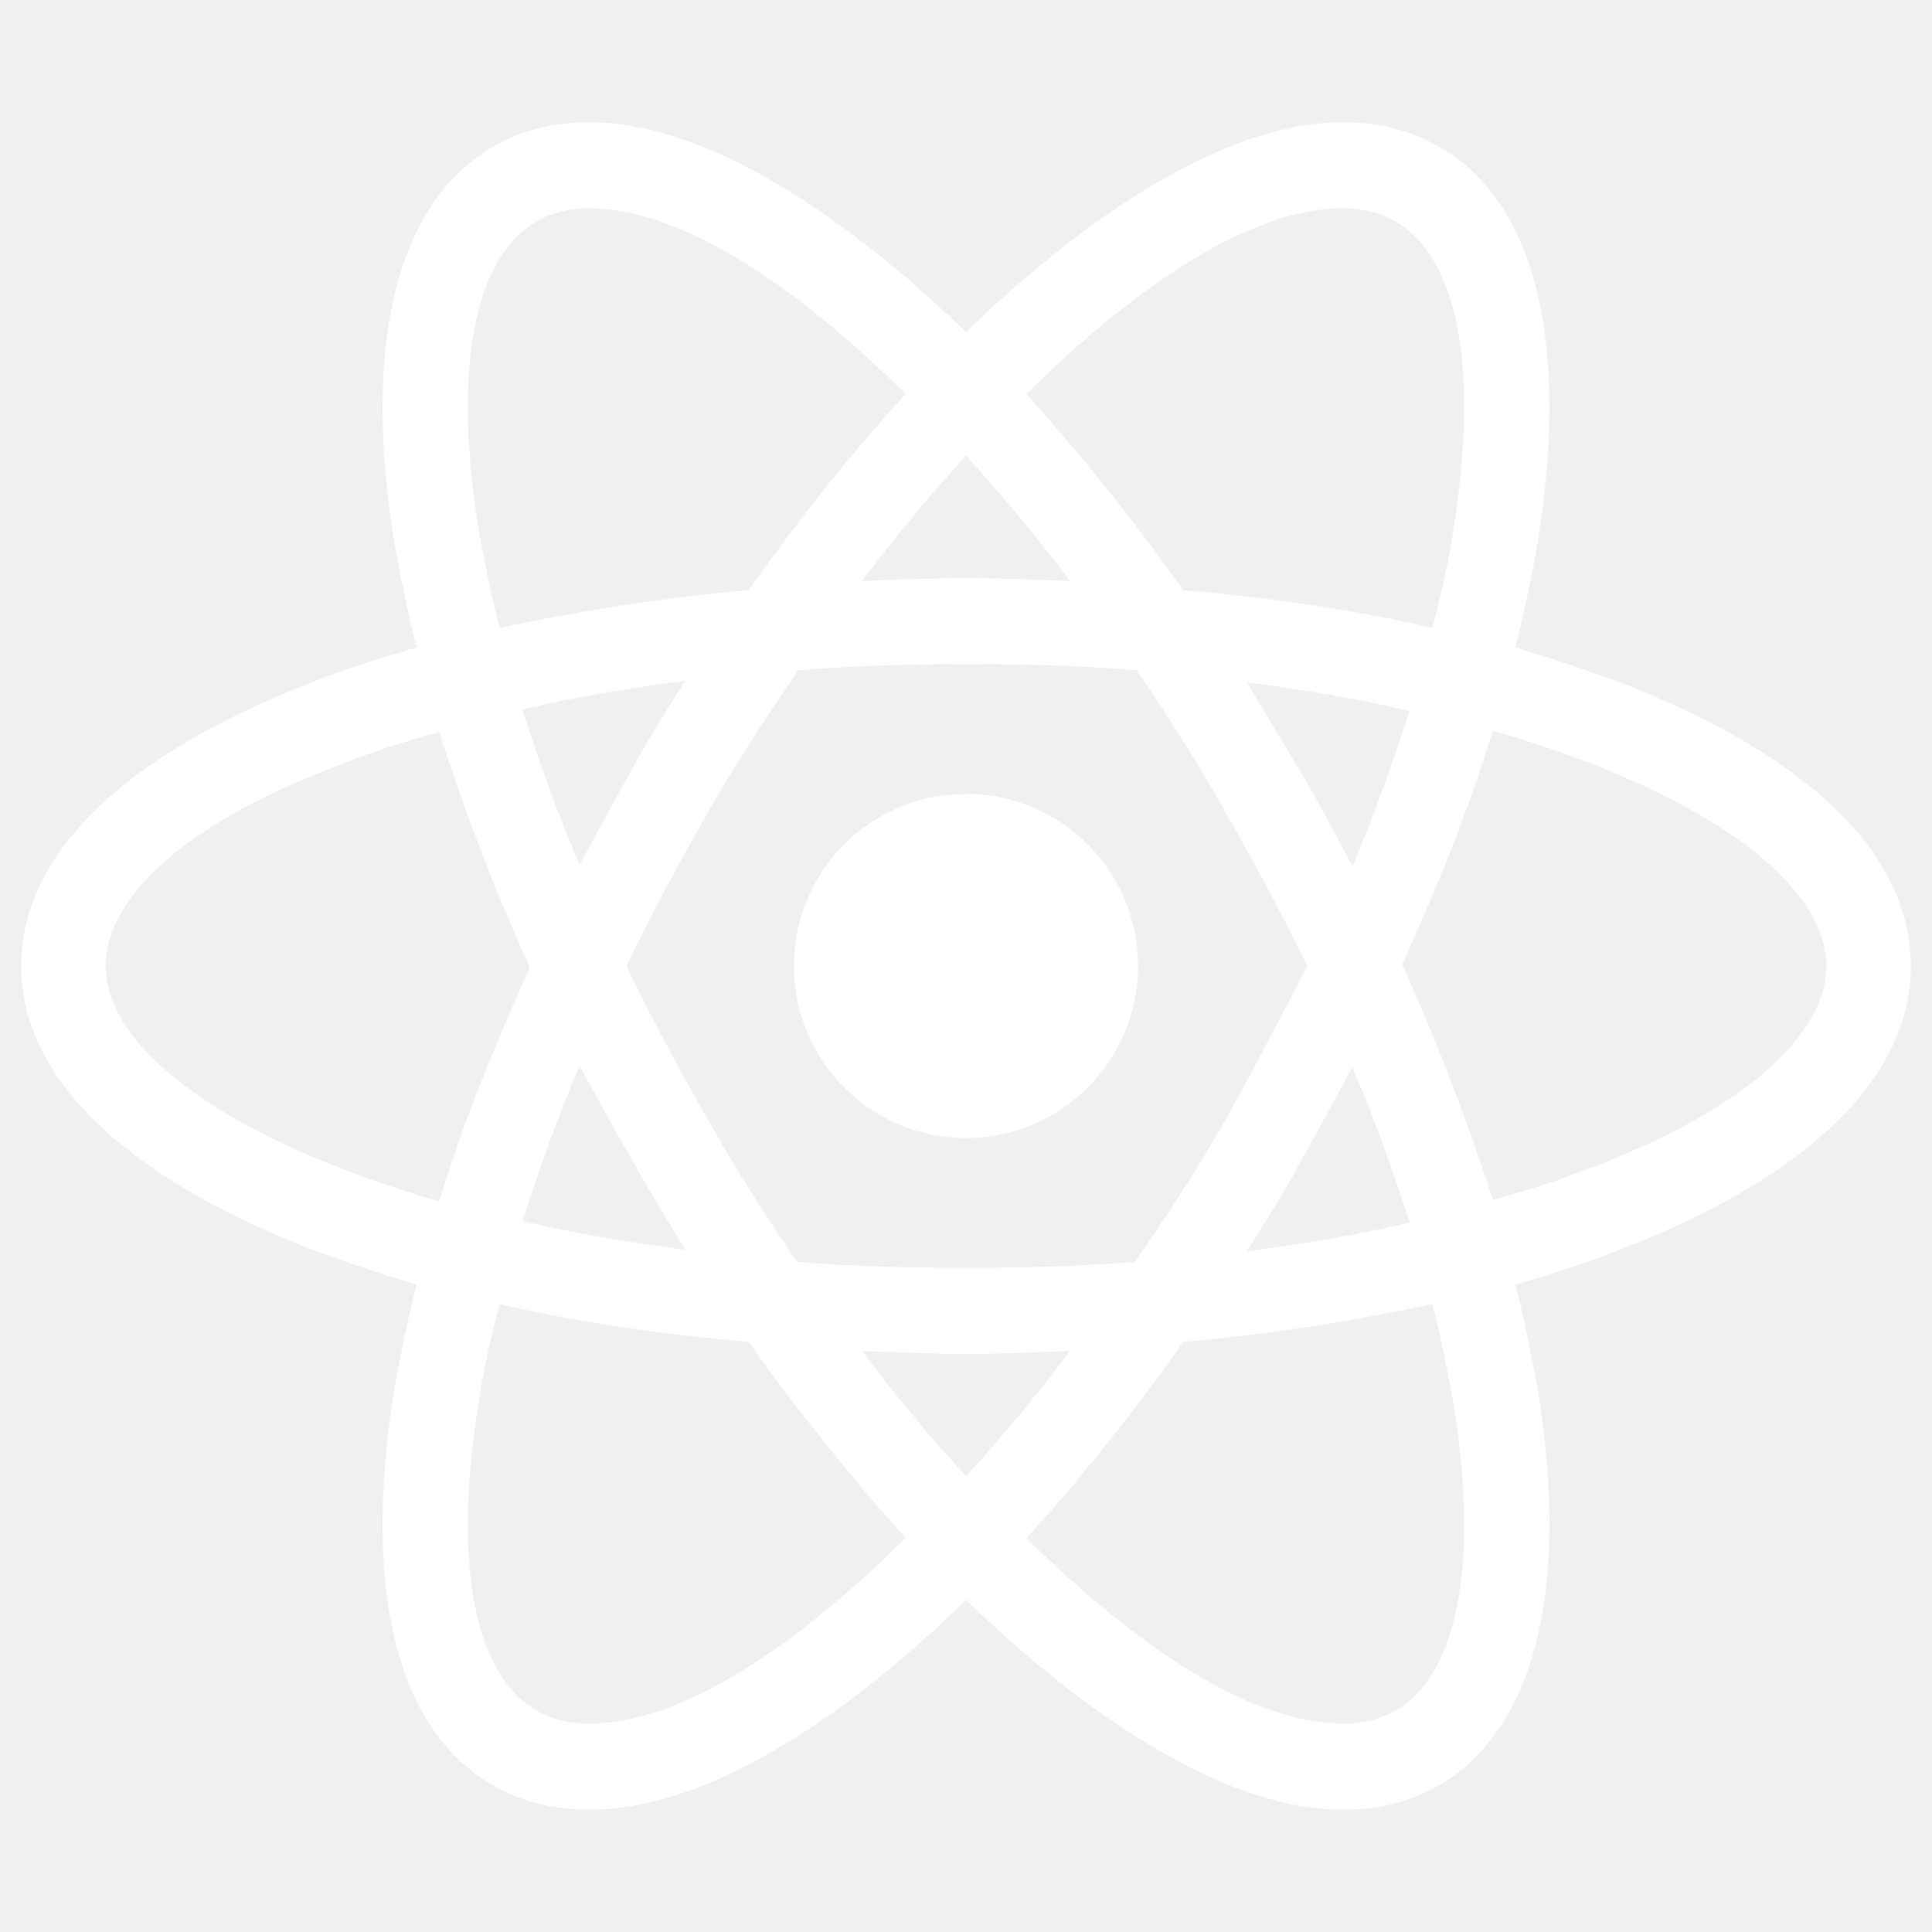
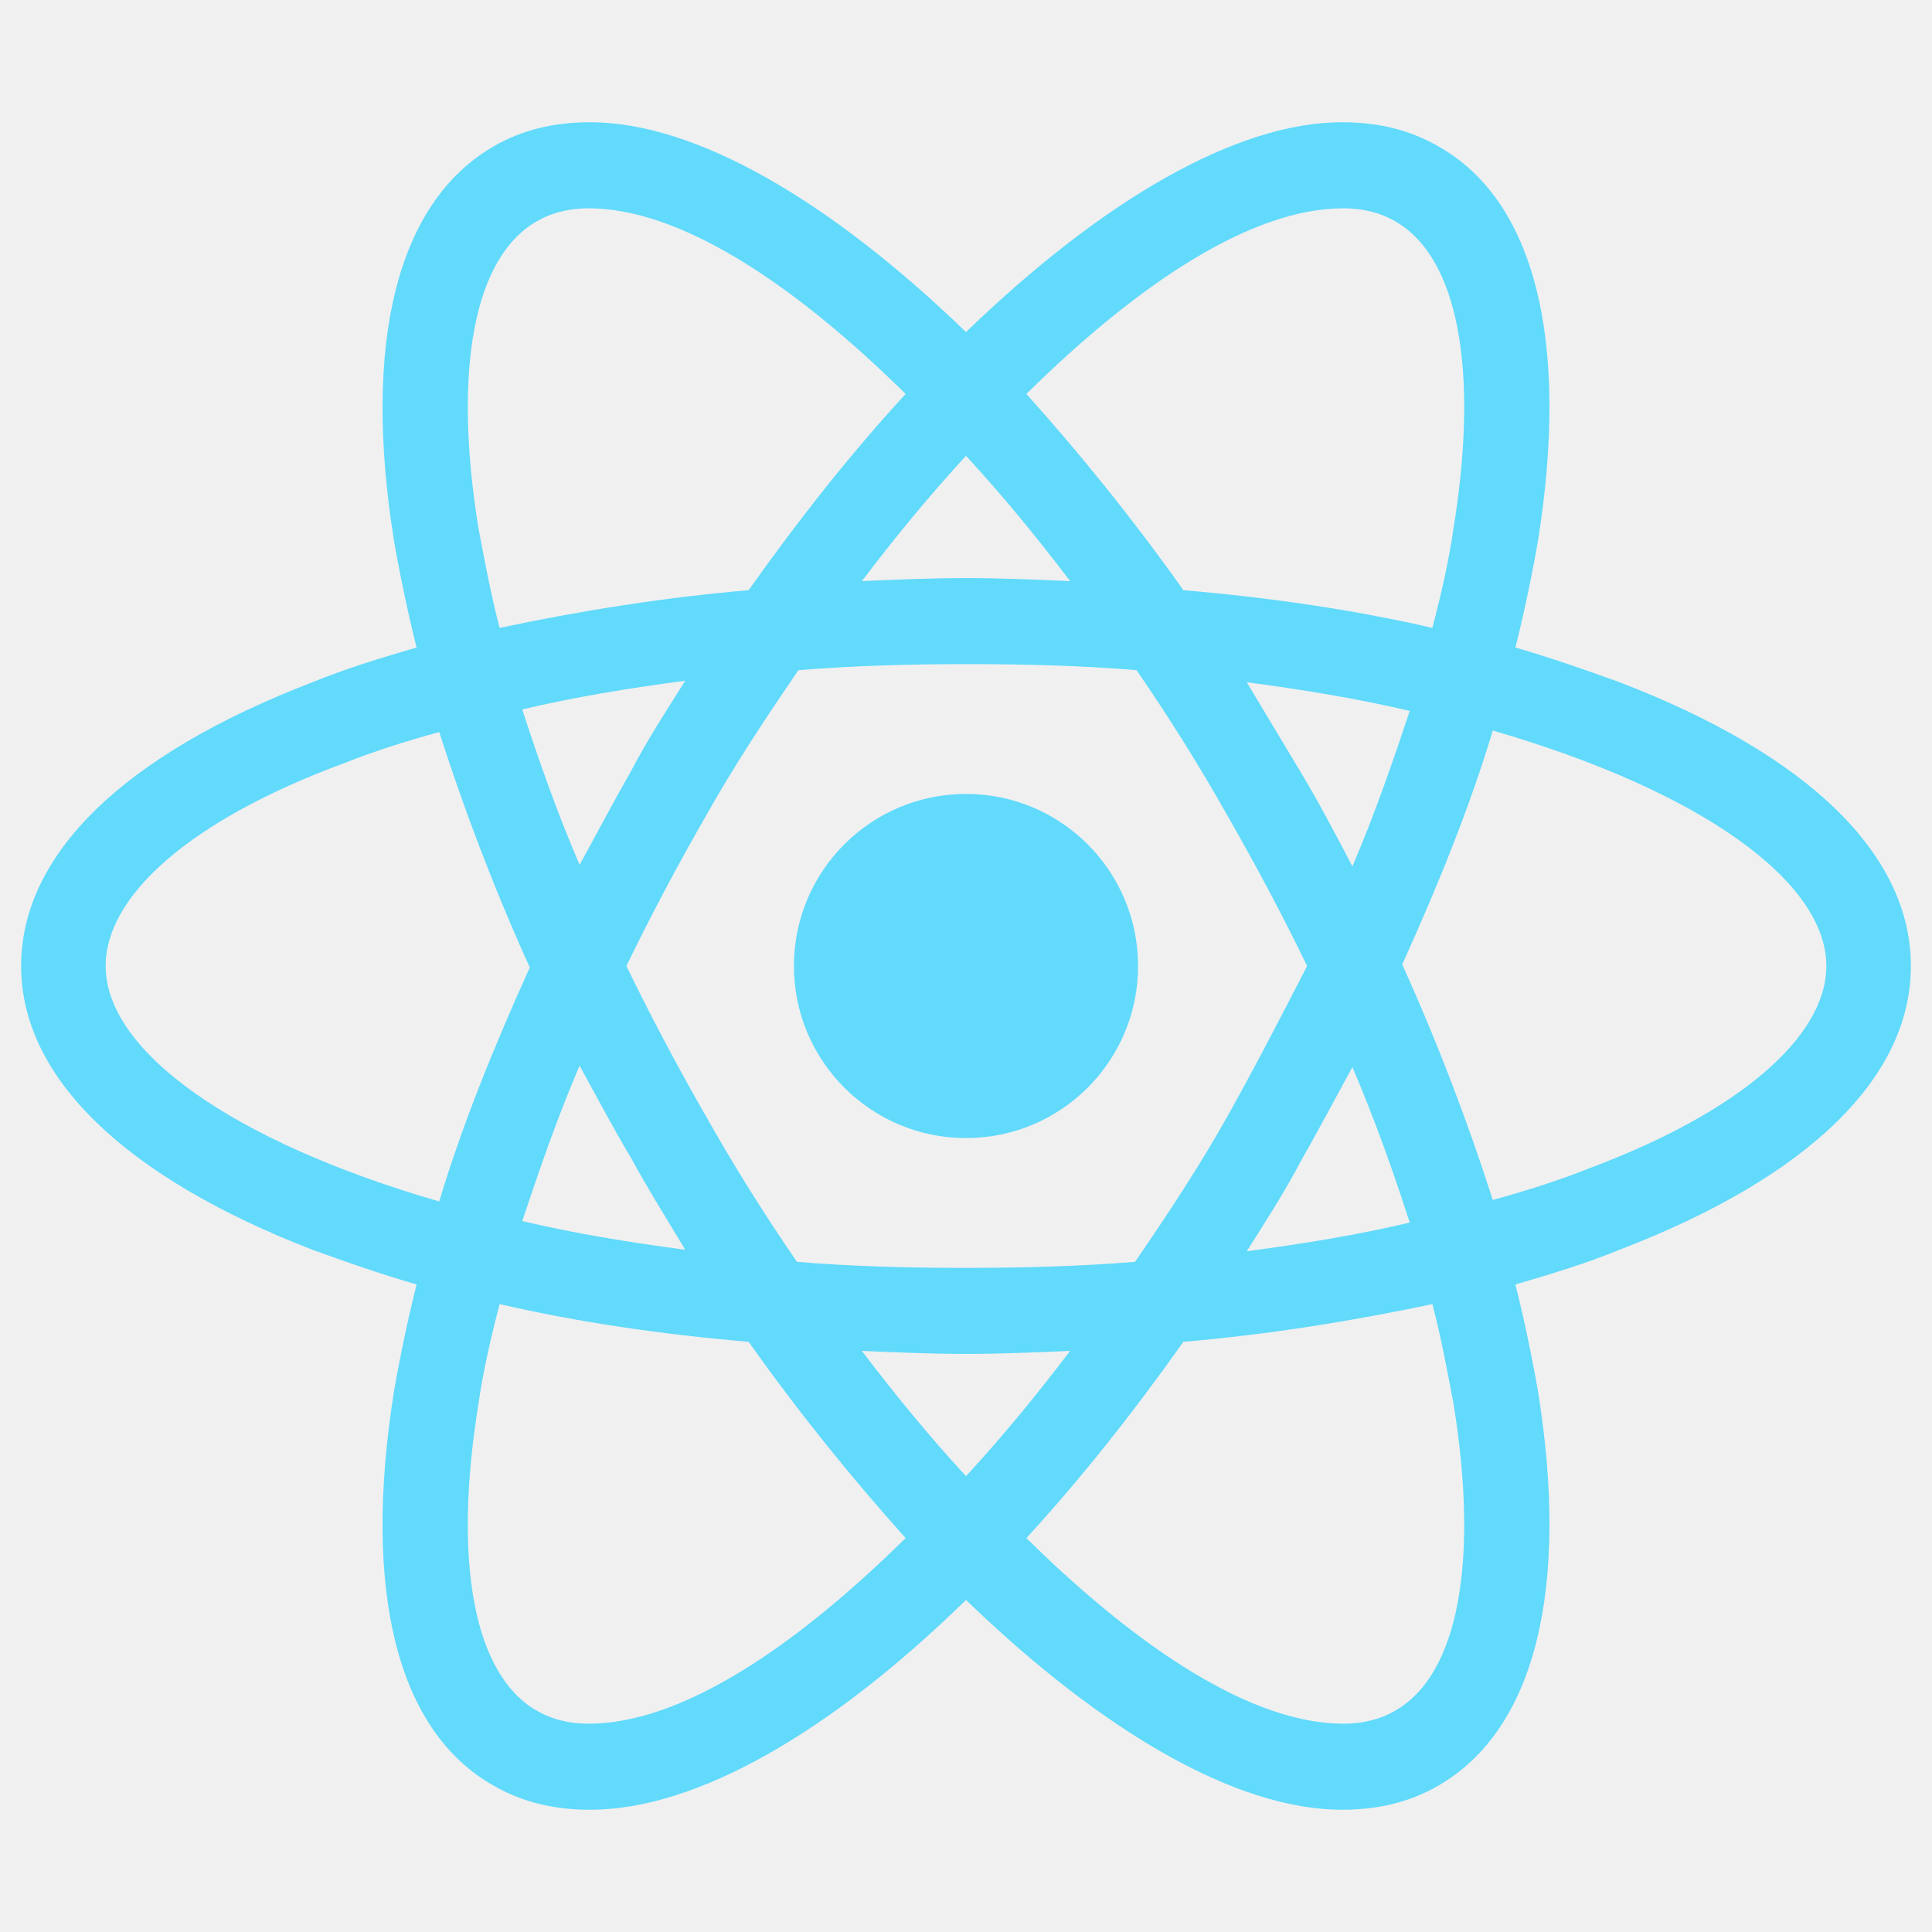
<svg xmlns="http://www.w3.org/2000/svg" viewBox="0 0 128 128" enable-background="new 0 0 128 128">
-   <g fill="#FFFFFF">
+   <g fill="#61DAFB">
    <circle cx="64" cy="64" r="11.4" />
    <path d="M107.3 45.2c-2.2-.8-4.5-1.6-6.9-2.3.6-2.4 1.1-4.8 1.5-7.1 2.1-13.2-.2-22.5-6.6-26.1-1.9-1.1-4-1.6-6.4-1.6-7 0-15.9 5.2-24.9 13.9-9-8.7-17.9-13.9-24.9-13.9-2.4 0-4.5.5-6.4 1.6-6.4 3.7-8.7 13-6.6 26.1.4 2.3.9 4.7 1.5 7.1-2.4.7-4.7 1.4-6.9 2.3-12.5 4.8-19.3 11.4-19.3 18.8s6.9 14 19.3 18.8c2.2.8 4.5 1.6 6.9 2.3-.6 2.4-1.1 4.8-1.5 7.1-2.1 13.2.2 22.5 6.6 26.1 1.9 1.1 4 1.6 6.4 1.6 7.1 0 16-5.2 24.9-13.9 9 8.7 17.9 13.9 24.9 13.9 2.4 0 4.5-.5 6.4-1.6 6.4-3.7 8.7-13 6.6-26.1-.4-2.3-.9-4.7-1.5-7.1 2.4-.7 4.7-1.4 6.9-2.3 12.5-4.8 19.3-11.4 19.3-18.8s-6.8-14-19.3-18.8zm-14.8-30.5c4.1 2.4 5.5 9.8 3.8 20.3-.3 2.1-.8 4.3-1.4 6.6-5.2-1.2-10.7-2-16.5-2.5-3.4-4.8-6.9-9.1-10.4-13 7.4-7.3 14.9-12.3 21-12.3 1.3 0 2.5.3 3.5.9zm-11.2 59.3c-1.8 3.2-3.9 6.4-6.1 9.6-3.7.3-7.4.4-11.2.4-3.9 0-7.6-.1-11.2-.4-2.2-3.2-4.2-6.4-6-9.6-1.9-3.3-3.7-6.7-5.3-10 1.6-3.3 3.4-6.7 5.3-10 1.8-3.2 3.9-6.4 6.1-9.6 3.7-.3 7.4-.4 11.2-.4 3.9 0 7.6.1 11.2.4 2.2 3.2 4.2 6.4 6 9.6 1.9 3.3 3.7 6.7 5.3 10-1.7 3.3-3.4 6.6-5.3 10zm8.3-3.3c1.5 3.5 2.7 6.9 3.8 10.3-3.4.8-7 1.4-10.8 1.9 1.2-1.9 2.5-3.9 3.6-6 1.2-2.1 2.3-4.2 3.4-6.2zm-25.6 27.1c-2.4-2.6-4.7-5.4-6.9-8.3 2.3.1 4.6.2 6.9.2 2.3 0 4.6-.1 6.9-.2-2.2 2.9-4.5 5.7-6.9 8.3zm-18.6-15c-3.8-.5-7.4-1.1-10.8-1.9 1.1-3.3 2.3-6.8 3.8-10.3 1.1 2 2.2 4.1 3.4 6.1 1.2 2.2 2.4 4.1 3.6 6.1zm-7-25.5c-1.5-3.5-2.7-6.9-3.8-10.3 3.4-.8 7-1.4 10.8-1.9-1.2 1.9-2.5 3.9-3.6 6-1.2 2.1-2.3 4.2-3.4 6.2zm25.6-27.1c2.4 2.6 4.7 5.4 6.9 8.3-2.3-.1-4.6-.2-6.9-.2-2.3 0-4.6.1-6.9.2 2.2-2.9 4.5-5.7 6.9-8.3zm22.2 21l-3.6-6c3.8.5 7.4 1.1 10.8 1.9-1.1 3.3-2.3 6.8-3.8 10.3-1.1-2.1-2.2-4.2-3.4-6.2zm-54.5-16.2c-1.7-10.5-.3-17.9 3.8-20.3 1-.6 2.2-.9 3.5-.9 6 0 13.5 4.9 21 12.3-3.5 3.8-7 8.2-10.4 13-5.8.5-11.3 1.4-16.5 2.5-.6-2.3-1-4.5-1.4-6.6zm-24.7 29c0-4.7 5.7-9.7 15.7-13.4 2-.8 4.2-1.5 6.4-2.1 1.6 5 3.6 10.3 6 15.6-2.4 5.3-4.5 10.5-6 15.5-13.8-4-22.1-10-22.1-15.6zm28.5 49.3c-4.1-2.4-5.5-9.8-3.8-20.3.3-2.1.8-4.3 1.4-6.6 5.2 1.2 10.7 2 16.5 2.5 3.4 4.8 6.9 9.1 10.4 13-7.4 7.3-14.9 12.3-21 12.3-1.3 0-2.5-.3-3.5-.9zm60.8-20.3c1.7 10.5.3 17.9-3.8 20.3-1 .6-2.2.9-3.5.9-6 0-13.5-4.9-21-12.3 3.5-3.8 7-8.2 10.4-13 5.8-.5 11.3-1.4 16.5-2.5.6 2.3 1 4.5 1.4 6.6zm9-15.6c-2 .8-4.2 1.5-6.4 2.1-1.6-5-3.6-10.3-6-15.6 2.4-5.3 4.5-10.5 6-15.5 13.8 4 22.1 10 22.1 15.6 0 4.7-5.8 9.7-15.7 13.4z" />
  </g>
</svg>
